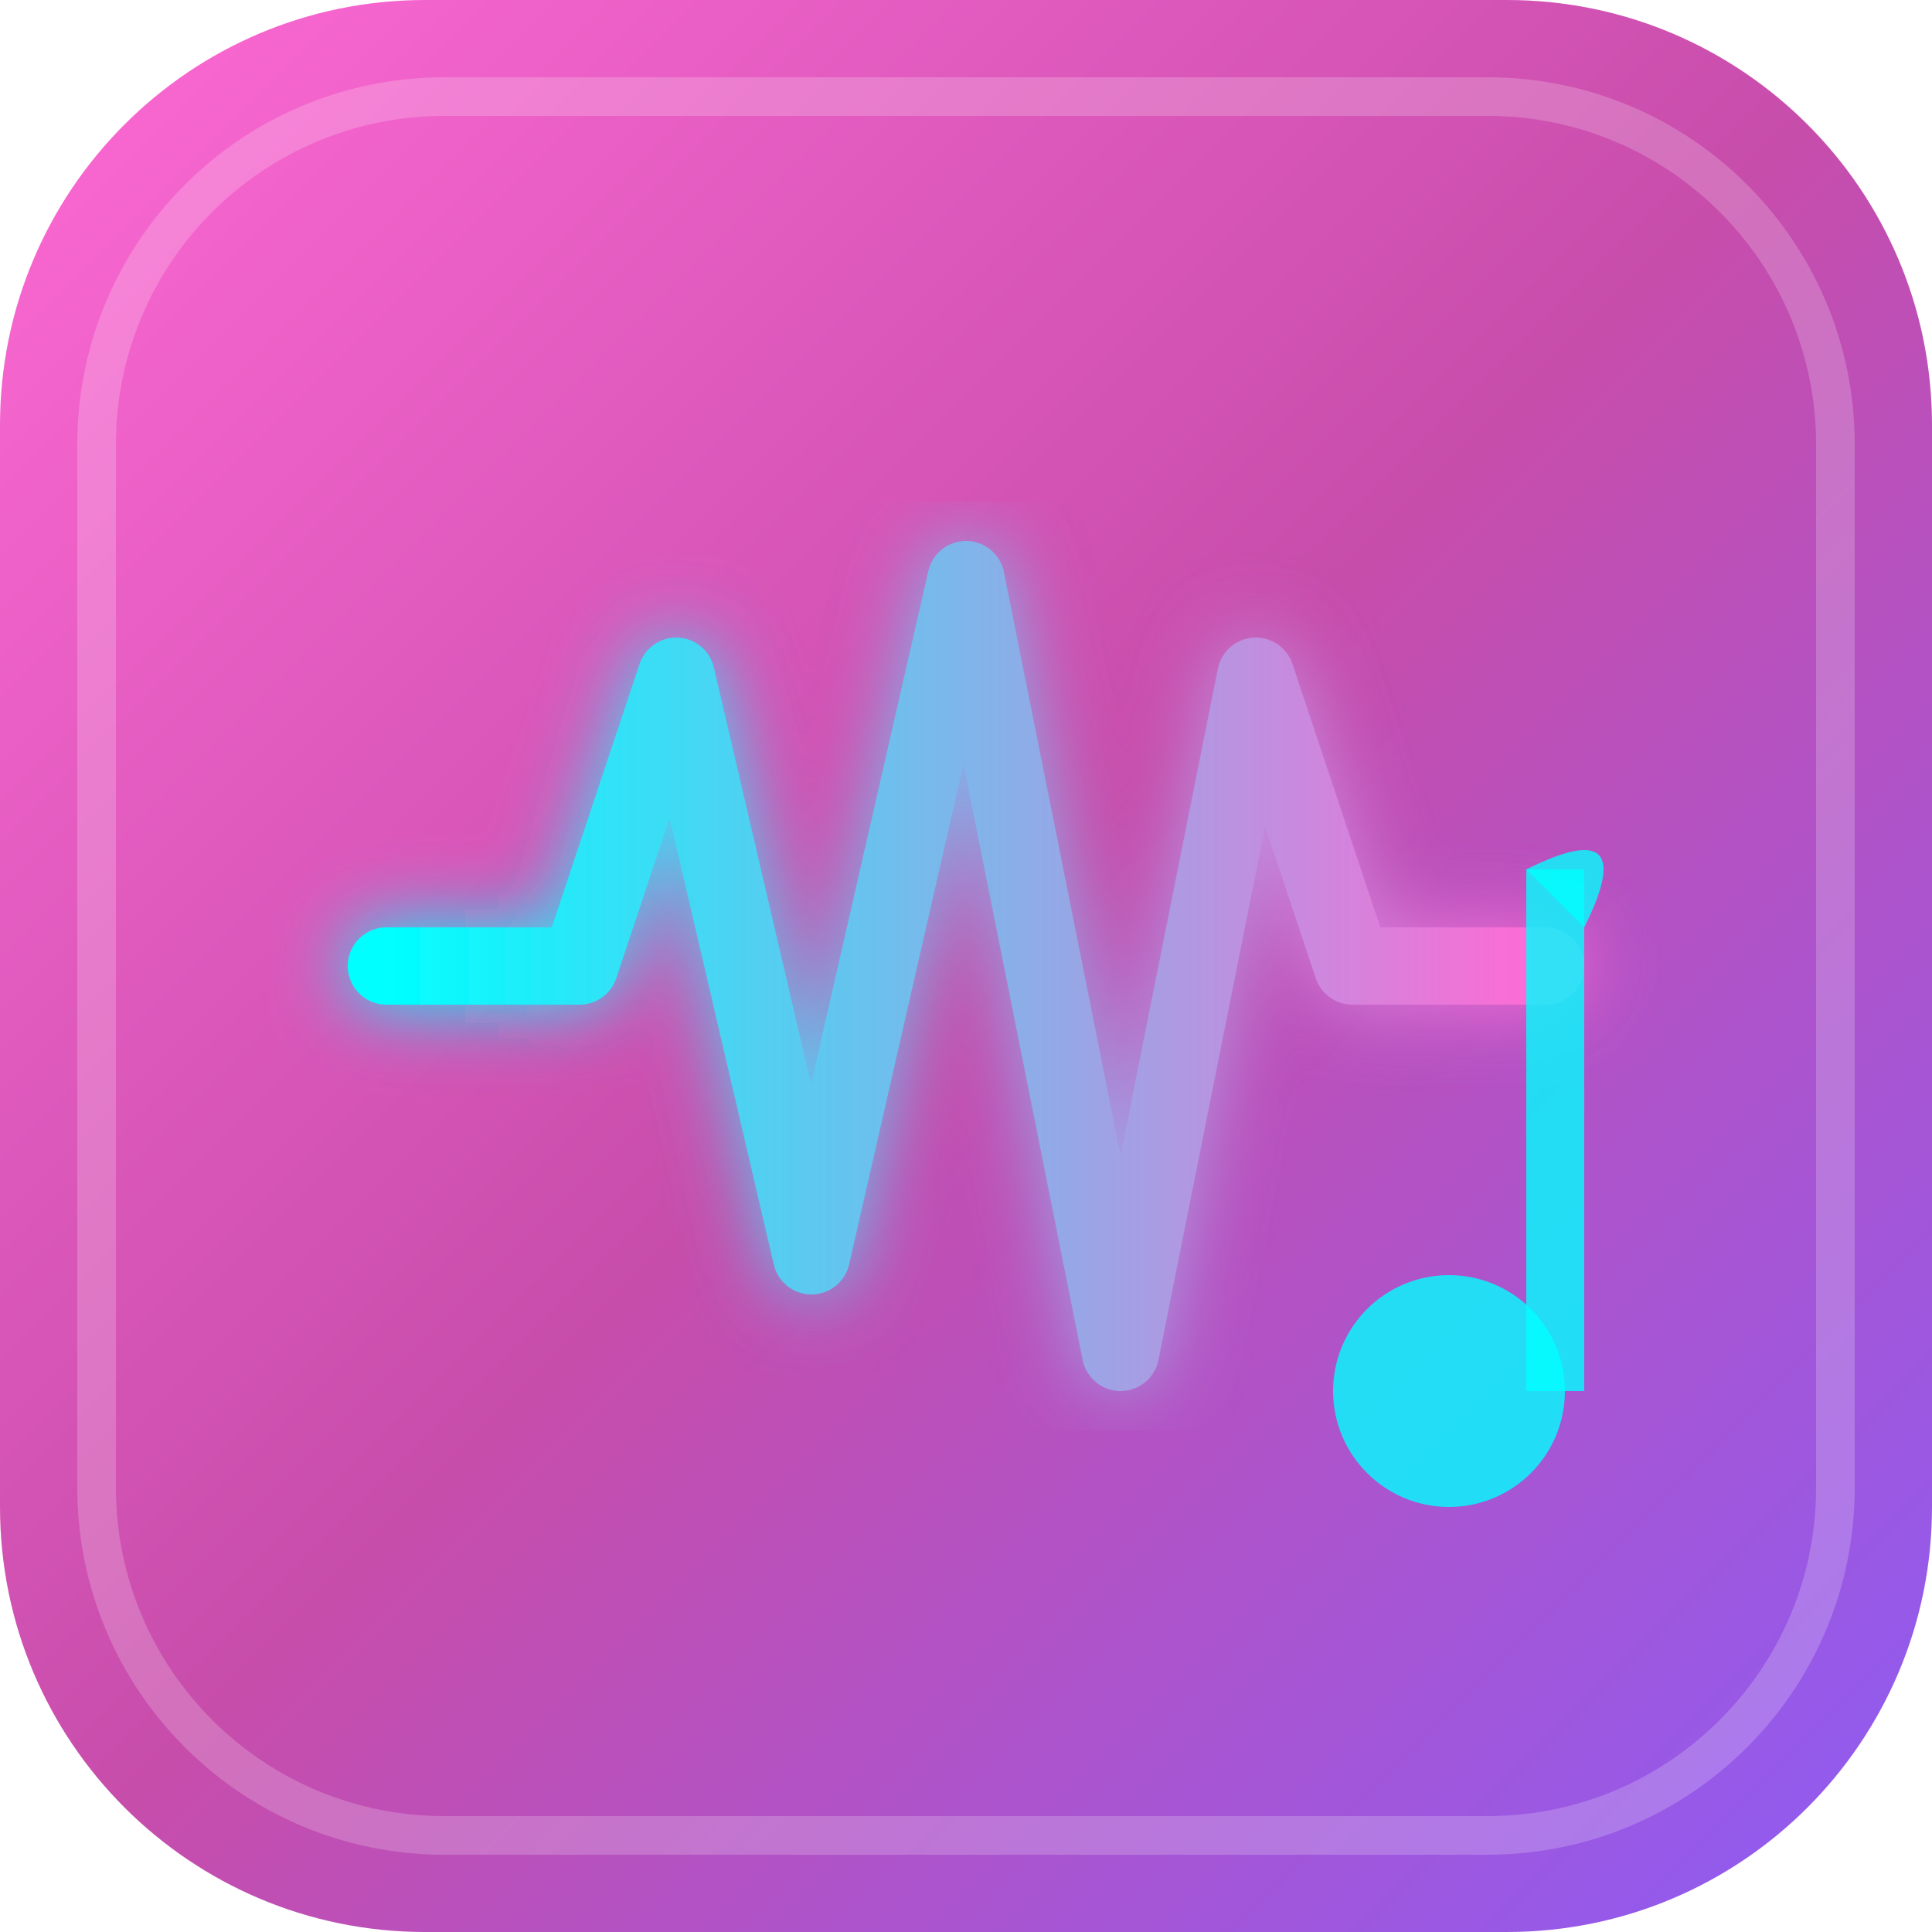
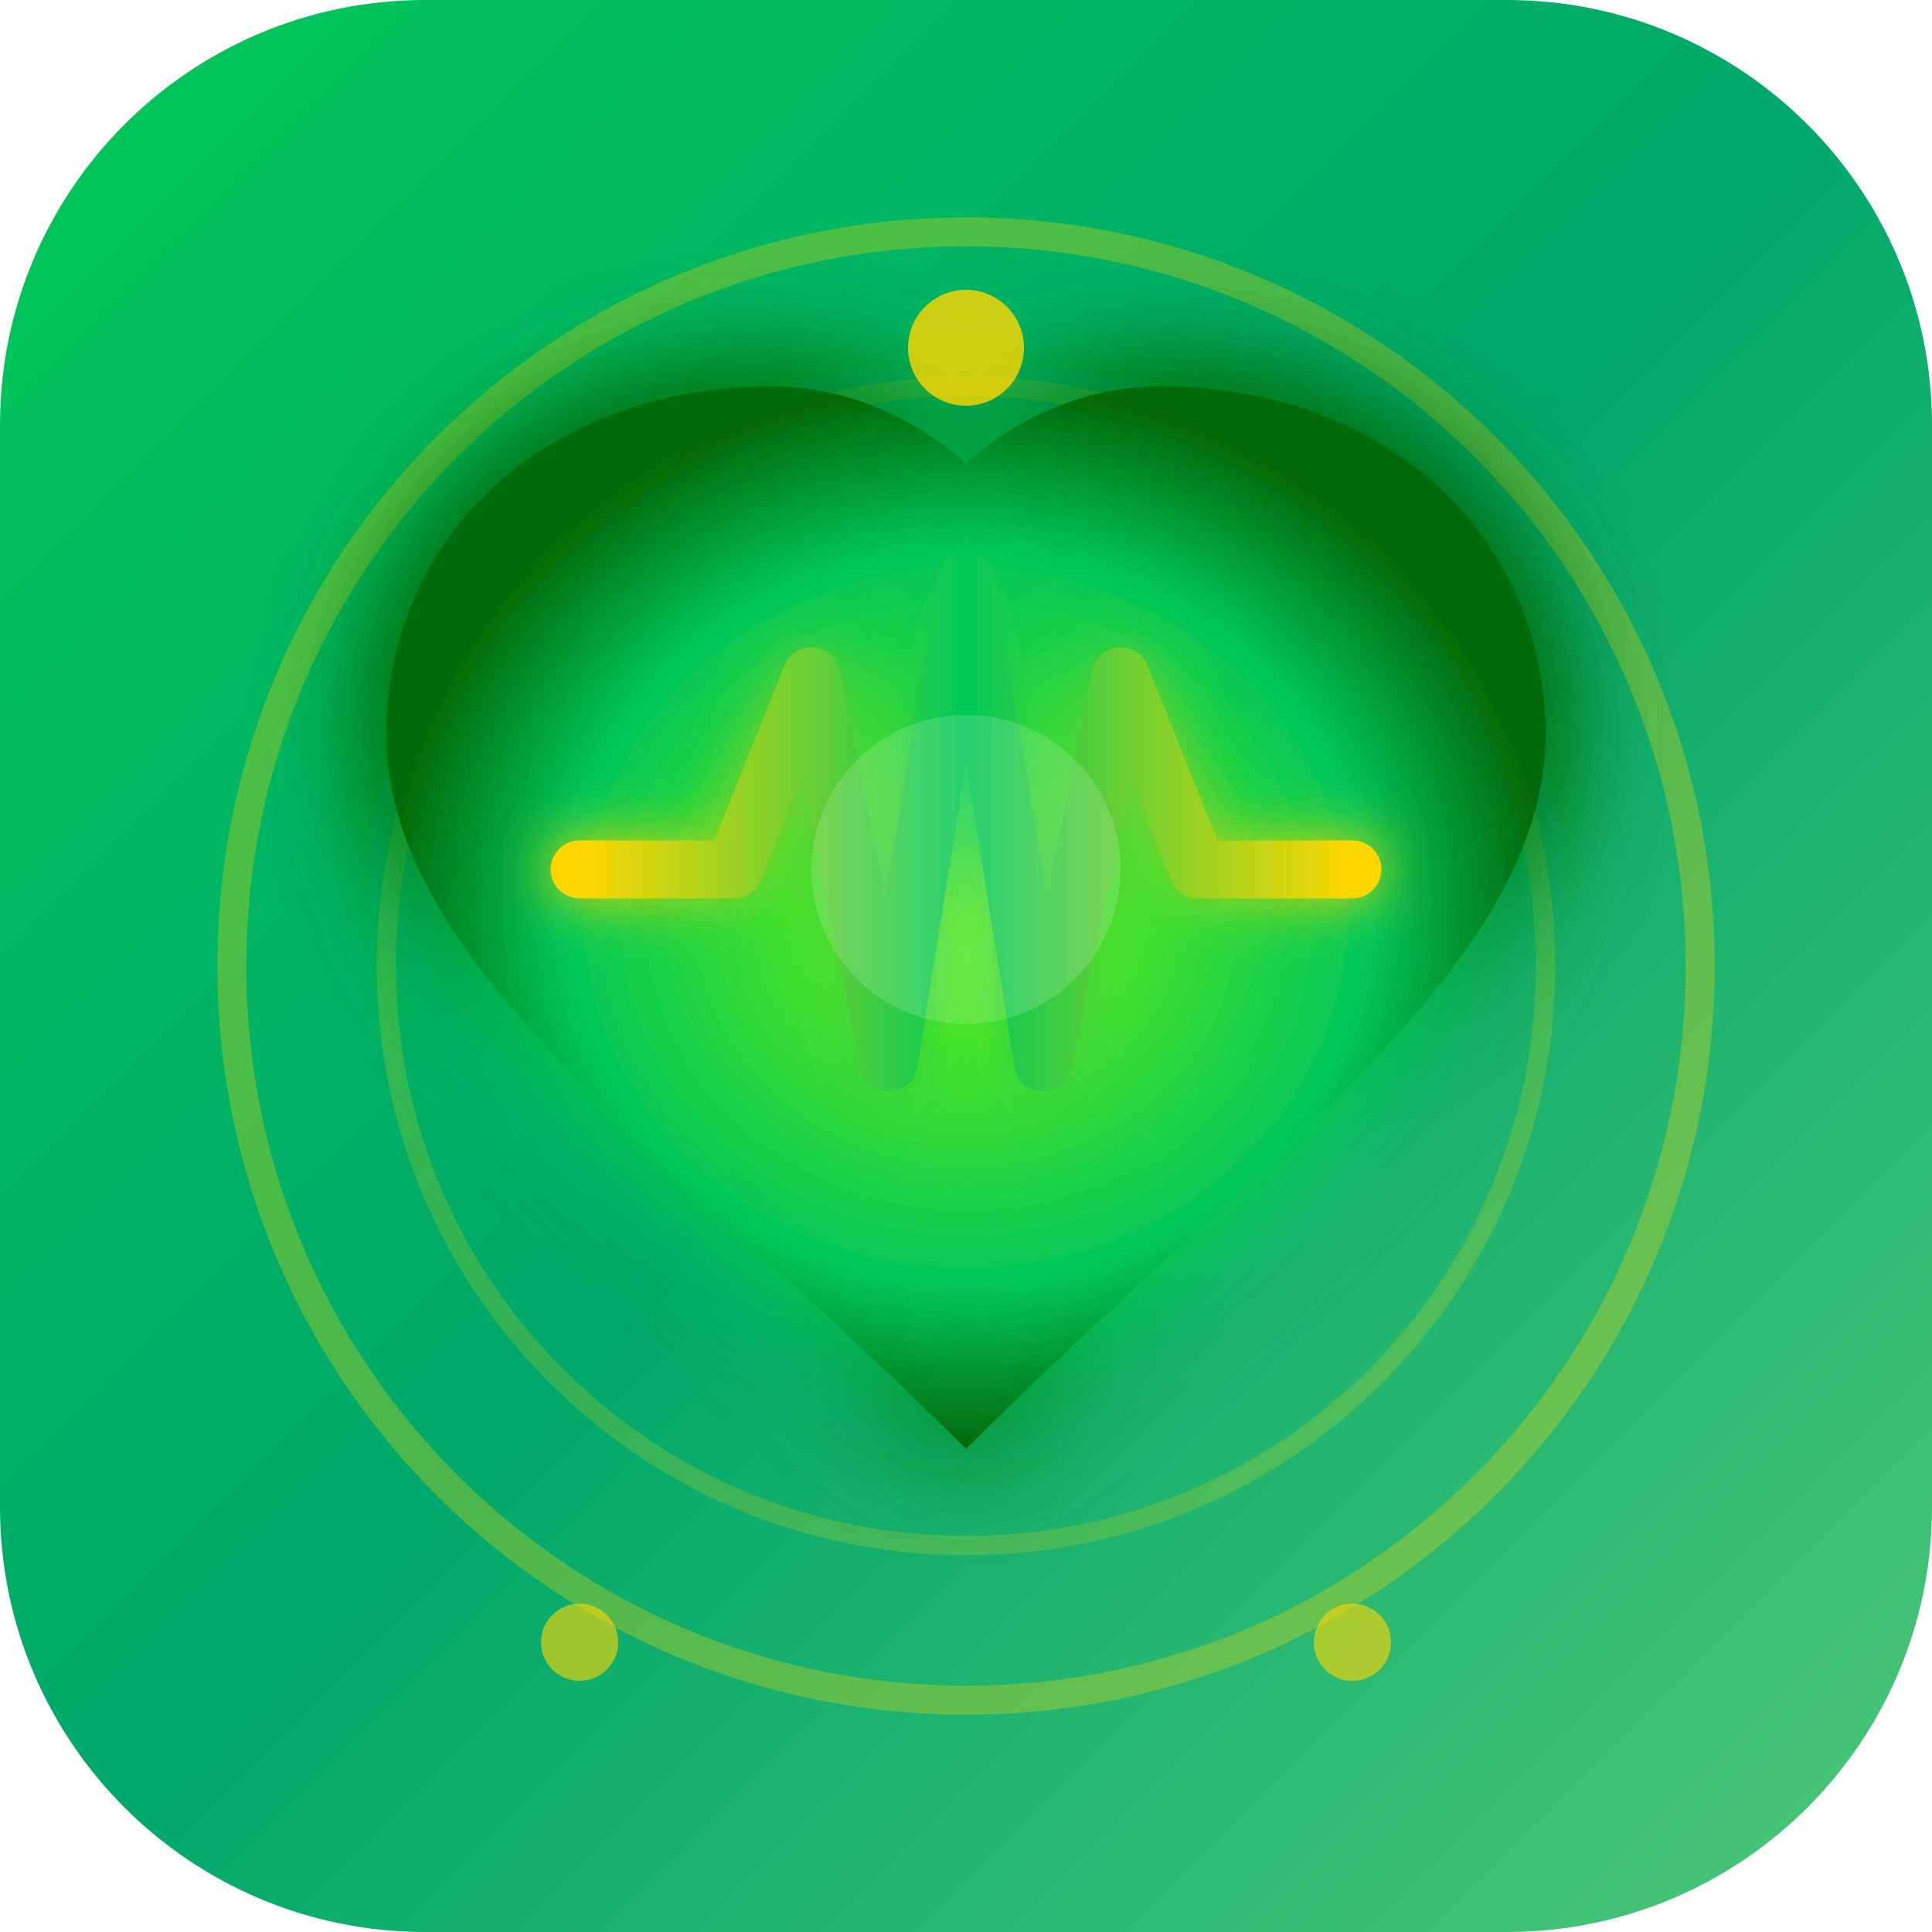
<svg xmlns="http://www.w3.org/2000/svg" viewBox="0 0 100 100">
  <defs>
-     <linearGradient id="vaporwave" x1="0%" y1="0%" x2="100%" y2="100%">
-       <stop offset="0%" style="stop-color:#ff6ad5" />
-       <stop offset="50%" style="stop-color:#c74dab" />
-       <stop offset="100%" style="stop-color:#8b5cf6" />
+     <linearGradient id="healing-528hz" x1="0%" y1="0%" x2="100%" y2="100%">
+       <stop offset="0%" style="stop-color:#00C957" />
+       <stop offset="50%" style="stop-color:#00A86B" />
+       <stop offset="100%" style="stop-color:#50C878" />
    </linearGradient>
-     <linearGradient id="cyan-glow" x1="0%" y1="0%" x2="100%" y2="0%">
-       <stop offset="0%" style="stop-color:#00ffff" />
-       <stop offset="100%" style="stop-color:#ff6ad5" />
+     <linearGradient id="golden-light" x1="0%" y1="0%" x2="100%" y2="0%">
+       <stop offset="0%" style="stop-color:#FFD700" />
+       <stop offset="50%" style="stop-color:#00C957" />
+       <stop offset="100%" style="stop-color:#FFD700" />
    </linearGradient>
-     <filter id="glow">
-       <feGaussianBlur stdDeviation="2" result="coloredBlur" />
+     <radialGradient id="heart-glow" cx="50%" cy="50%" r="50%">
+       <stop offset="0%" style="stop-color:#7CFC00" />
+       <stop offset="70%" style="stop-color:#00C957" />
+       <stop offset="100%" style="stop-color:#006400" />
+     </radialGradient>
+     <filter id="healing-glow" x="-50%" y="-50%" width="200%" height="200%">
+       <feGaussianBlur stdDeviation="3" result="glow" />
      <feMerge>
-         <feMergeNode in="coloredBlur" />
+         <feMergeNode in="glow" />
+         <feMergeNode in="glow" />
+         <feMergeNode in="SourceGraphic" />
+       </feMerge>
+     </filter>
+     <filter id="soft-glow">
+       <feGaussianBlur stdDeviation="1.5" result="blur" />
+       <feMerge>
+         <feMergeNode in="blur" />
        <feMergeNode in="SourceGraphic" />
      </feMerge>
    </filter>
  </defs>
-   <rect width="100" height="100" rx="22" fill="url(#vaporwave)" />
-   <rect x="5" y="5" width="90" height="90" rx="18" fill="none" stroke="rgba(255,255,255,0.2)" stroke-width="2" />
-   <path d="M20 50 L30 50 L35 35 L42 65 L50 30 L58 70 L65 35 L70 50 L80 50" fill="none" stroke="url(#cyan-glow)" stroke-width="4" stroke-linecap="round" stroke-linejoin="round" filter="url(#glow)" />
-   <circle cx="75" cy="72" r="6" fill="#00ffff" opacity="0.8" />
-   <rect x="79" y="45" width="3" height="27" fill="#00ffff" opacity="0.8" />
-   <path d="M79 45 Q85 42 82 48" fill="#00ffff" opacity="0.8" />
+   <rect width="100" height="100" rx="22" fill="url(#healing-528hz)" />
+   <circle cx="50" cy="50" r="38" fill="none" stroke="rgba(255,215,0,0.3)" stroke-width="1.5" />
+   <circle cx="50" cy="50" r="30" fill="none" stroke="rgba(255,215,0,0.2)" stroke-width="1" />
+   <path d="M50 75            C35 60 20 50 20 38            C20 28 28 20 40 20            C46 20 50 24 50 24            C50 24 54 20 60 20            C72 20 80 28 80 38            C80 50 65 60 50 75Z" fill="url(#heart-glow)" filter="url(#healing-glow)" opacity="0.9" />
+   <path d="M30 45 L38 45 L42 35 L46 55 L50 30 L54 55 L58 35 L62 45 L70 45" fill="none" stroke="url(#golden-light)" stroke-width="3" stroke-linecap="round" stroke-linejoin="round" filter="url(#soft-glow)" />
+   <circle cx="50" cy="18" r="3" fill="#FFD700" opacity="0.8" />
+   <circle cx="30" cy="85" r="2" fill="#FFD700" opacity="0.6" />
+   <circle cx="70" cy="85" r="2" fill="#FFD700" opacity="0.6" />
+   <circle cx="50" cy="45" r="8" fill="rgba(255,255,255,0.15)" />
</svg>
